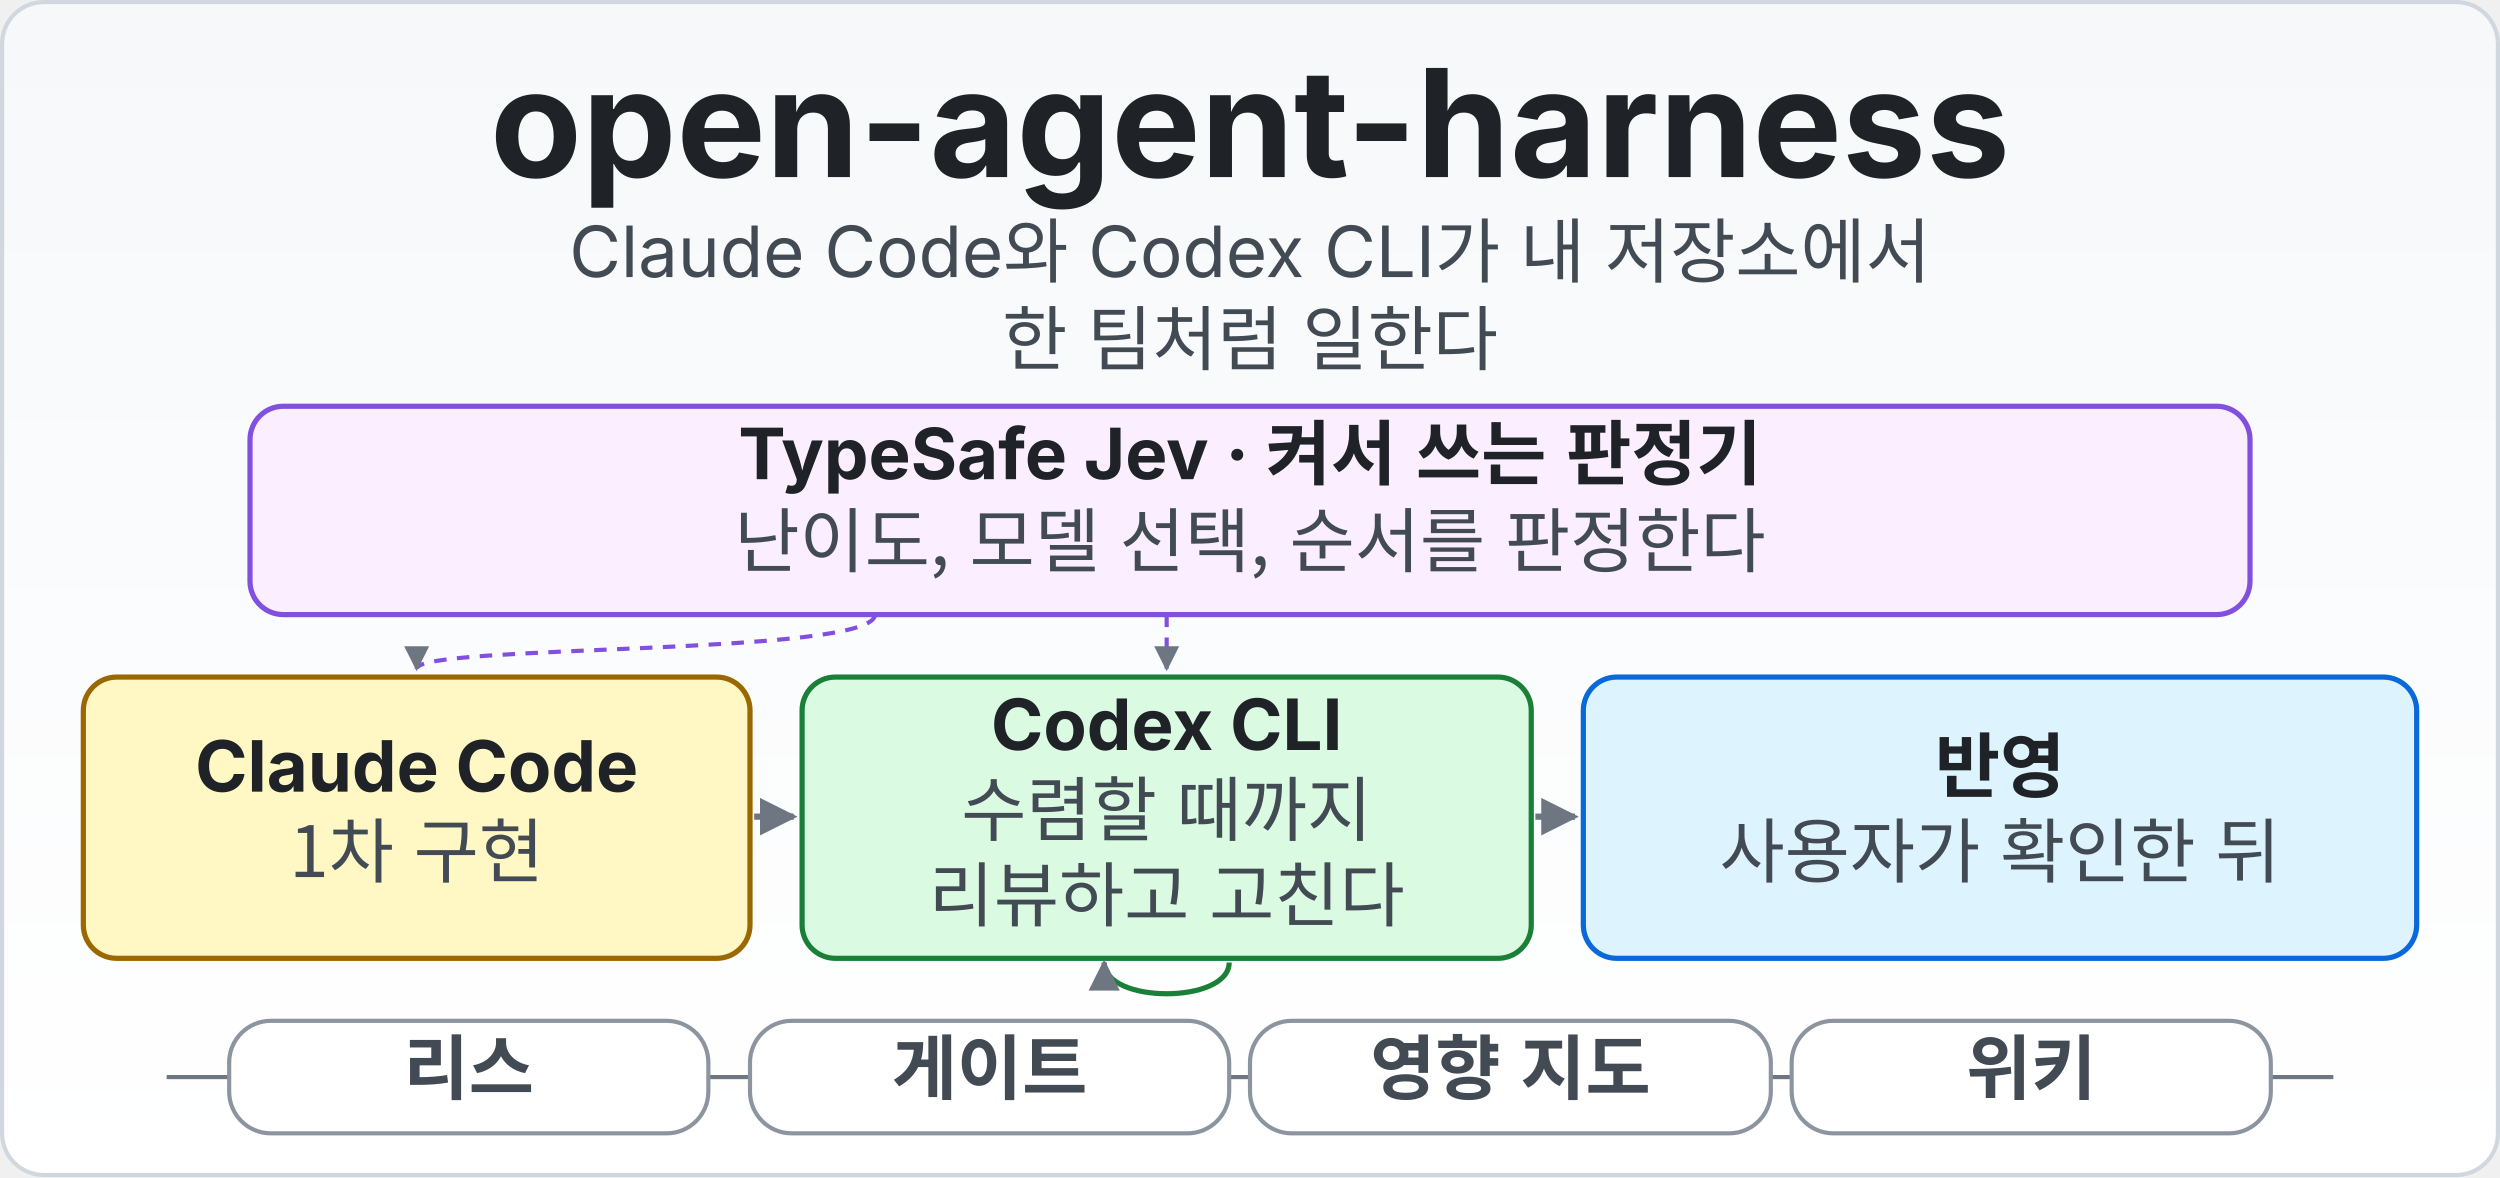
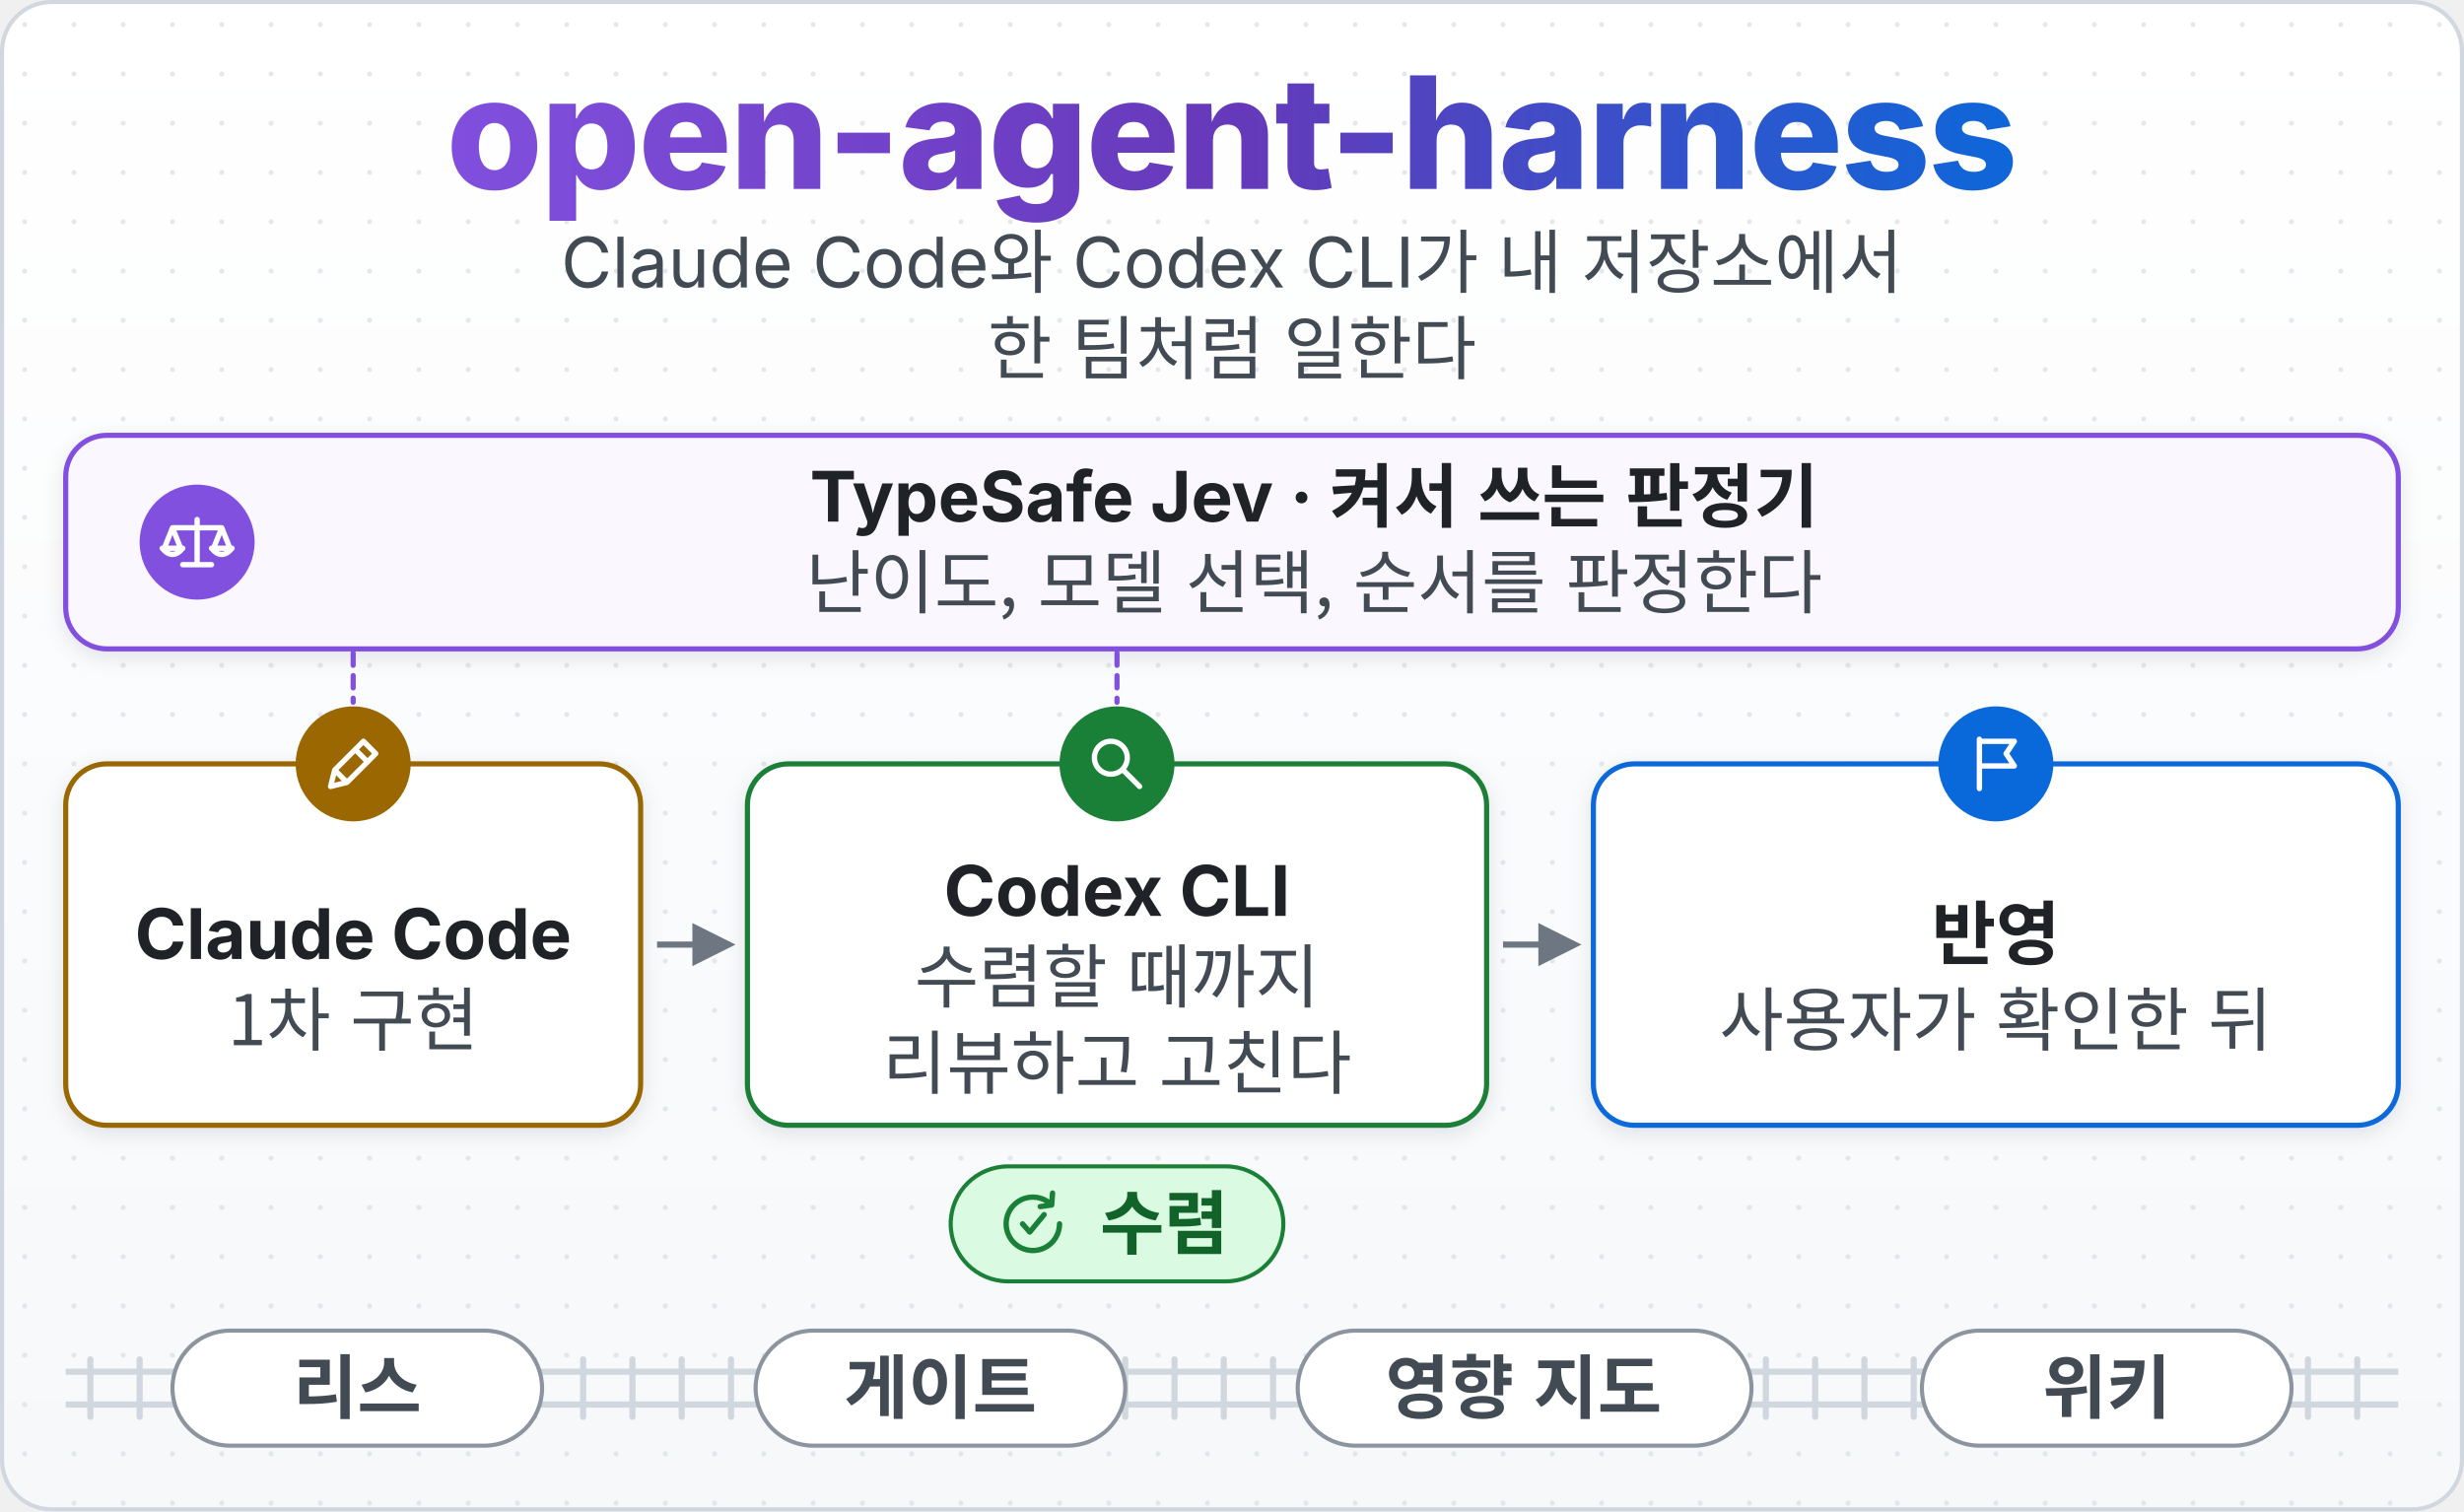
- <svg xmlns="http://www.w3.org/2000/svg" width="1200" height="565" viewBox="0 0 1200 565" role="img" aria-labelledby="title desc" xml:lang="ko">
+ <svg xmlns="http://www.w3.org/2000/svg" width="1200" height="736" viewBox="0 0 1200 736" role="img" aria-labelledby="title desc" xml:lang="ko">
  <defs>
    <linearGradient id="bg" x1="0" y1="0" x2="0" y2="1">
-       <stop offset="0" stop-color="#f6f8fa" />
-       <stop offset="1" stop-color="#ffffff" />
+       <stop offset="0" stop-color="#ffffff" />
+       <stop offset="1" stop-color="#f6f8fa" />
    </linearGradient>
-     <marker id="arrow" viewBox="0 0 10 10" refX="9" refY="5" markerWidth="6" markerHeight="6" orient="auto-start-reverse">
+     <linearGradient id="ink" gradientUnits="userSpaceOnUse" x1="200" y1="0" x2="1000" y2="0">
+       <stop offset="0" stop-color="#8250df" />
+       <stop offset="0.5" stop-color="#6639ba" />
+       <stop offset="1" stop-color="#0969da" />
+     </linearGradient>
+     <pattern id="grid" width="24" height="24" patternUnits="userSpaceOnUse">
+       <circle cx="12" cy="12" r="1.2" fill="#d8dee4" />
+     </pattern>
+     <filter id="shadow" x="-10%" y="-10%" width="120%" height="140%">
+       <feDropShadow dx="0" dy="3" stdDeviation="5" flood-color="#1f2328" flood-opacity="0.10" />
+     </filter>
+     <filter id="soft" x="-100%" y="-100%" width="300%" height="300%">
+       <feGaussianBlur stdDeviation="4" />
+     </filter>
+     <marker id="arrow" viewBox="0 0 10 10" refX="8" refY="5" markerWidth="7" markerHeight="7" orient="auto">
      <path d="M0,0 L10,5 L0,10 z" fill="#6e7781" />
    </marker>
  </defs>
  <style>
text { font-family: -apple-system, BlinkMacSystemFont, "Apple SD Gothic Neo", "Malgun Gothic", "Noto Sans KR", "Segoe UI", sans-serif; text-anchor: middle; }
- .title { font-size: 72px; font-weight: 700; fill: #1f2328; }
+ .title { font-size: 76px; font-weight: 800; fill: url(#ink); letter-spacing: -1px; }
.pitch { font-size: 34px; fill: #424a53; }
.jev { font-size: 34px; font-weight: 700; fill: #1f2328; }
.jevhint { font-size: 34px; fill: #424a53; }
.name { font-size: 34px; font-weight: 700; fill: #1f2328; }
.hint { font-size: 34px; fill: #424a53; }
+ .done { font-size: 34px; font-weight: 700; fill: #116329; }
.rail { font-size: 34px; font-weight: 600; fill: #424a53; }
+ .dot { animation: travel 8s ease-in-out infinite both; }
+ .halo-claude { animation: glow-claude 8s ease-in-out infinite both; }
+ .halo-codex { animation: glow-codex 8s ease-in-out infinite both; }
+ .halo-land { animation: glow-land 8s ease-in-out infinite both; }
+ .ring { transform-box: fill-box; transform-origin: center; animation: spin 8s ease-in-out infinite both; }
+ .settle { animation: settle 8s ease-in-out infinite both; }
+ .judge-link { animation: drift 6s linear infinite both; }
+ @keyframes travel {
+   0% { transform: translate(314px, 460px); opacity: 0; }
+   3% { transform: translate(314px, 460px); opacity: 1; }
+   12% { transform: translate(362px, 460px); opacity: 1; }
+   15% { transform: translate(362px, 460px); opacity: 0; }
+   60% { transform: translate(726px, 460px); opacity: 0; }
+   63% { transform: translate(726px, 460px); opacity: 1; }
+   72% { transform: translate(774px, 460px); opacity: 1; }
+   75%, 100% { transform: translate(774px, 460px); opacity: 0; }
+ }
+ @keyframes glow-claude { 0%, 100% { opacity: 0; } 5% { opacity: 0.5; } 14% { opacity: 0; } }
+ @keyframes glow-codex { 0%, 16%, 60%, 100% { opacity: 0; } 22%, 52% { opacity: 0.5; } }
+ @keyframes glow-land { 0%, 72%, 92%, 100% { opacity: 0; } 78% { opacity: 0.5; } }
+ @keyframes spin { 0%, 16% { transform: rotate(0deg); } 56%, 100% { transform: rotate(720deg); } }
+ @keyframes settle { 0%, 8%, 62%, 100% { opacity: 1; } 14%, 56% { opacity: 0; } }
+ @keyframes drift { to { stroke-dashoffset: -22; } }
+ @media (prefers-reduced-motion: reduce) { * { animation: none !important; } }
</style>
-   <rect x="1" y="1" width="1198" height="563" rx="20" fill="url(#bg)" stroke="#d0d7de" stroke-width="2" />
-   <text class="title" x="600" y="85">open-agent-harness</text>
-   <text class="pitch" x="600" y="133">Claude Code와 Codex CLI가 내 저장소에서</text>
-   <text class="pitch" x="600" y="175">한 팀처럼 일한다</text>
-   <rect x="120" y="195" width="960" height="100" rx="16" fill="#fbefff" stroke="#8250df" stroke-width="2.5" />
-   <text class="jev" x="600" y="230">TypeSafe Jev · 켜서 쓰는 판정기</text>
-   <text class="jevhint" x="600" y="272">난이도, 모델 선택, 순서를 판정한다</text>
-   <path d="M420,295 C420,315 200,309 200,321" fill="none" stroke="#8250df" stroke-width="2" stroke-dasharray="6 5" marker-end="url(#arrow)" />
-   <line x1="560" y1="295" x2="560" y2="321" stroke="#8250df" stroke-width="2" stroke-dasharray="6 5" marker-end="url(#arrow)" />
-   <rect x="40" y="325" width="320" height="135" rx="16" fill="#fff8c5" stroke="#9a6700" stroke-width="2.5" />
-   <text class="name" x="200" y="380">Claude Code</text>
-   <text class="hint" x="200" y="421">1차 구현</text>
-   <rect x="385" y="325" width="350" height="135" rx="16" fill="#dafbe1" stroke="#1a7f37" stroke-width="2.5" />
-   <text class="name" x="560" y="360">Codex CLI</text>
-   <text class="hint" x="560" y="401">수렴할 때까지</text>
-   <text class="hint" x="560" y="442">리뷰하고 고친다</text>
-   <rect x="760" y="325" width="400" height="135" rx="16" fill="#ddf4ff" stroke="#0969da" stroke-width="2.5" />
-   <text class="name" x="960" y="380">반영</text>
-   <text class="hint" x="960" y="421">사용자가 확인한 뒤</text>
-   <line x1="362" y1="392" x2="381" y2="392" stroke="#6e7781" stroke-width="3" marker-end="url(#arrow)" />
-   <line x1="737" y1="392" x2="756" y2="392" stroke="#6e7781" stroke-width="3" marker-end="url(#arrow)" />
-   <path d="M590,462 C590,482 530,482 530,462" fill="none" stroke="#1a7f37" stroke-width="2.5" marker-end="url(#arrow)" />
-   <line x1="80" y1="517" x2="1120" y2="517" stroke="#6e7781" stroke-width="2" />
-   <rect x="110" y="490" width="230" height="54" rx="20" fill="#ffffff" stroke="#8c959f" stroke-width="2" />
-   <text class="rail" x="225" y="525">리스</text>
-   <rect x="360" y="490" width="230" height="54" rx="20" fill="#ffffff" stroke="#8c959f" stroke-width="2" />
-   <text class="rail" x="475" y="525">게이트</text>
-   <rect x="600" y="490" width="250" height="54" rx="20" fill="#ffffff" stroke="#8c959f" stroke-width="2" />
-   <text class="rail" x="725" y="525">영향 지도</text>
-   <rect x="860" y="490" width="230" height="54" rx="20" fill="#ffffff" stroke="#8c959f" stroke-width="2" />
-   <text class="rail" x="975" y="525">위키</text>
+   <rect x="1" y="1" width="1198" height="734" rx="24" fill="url(#bg)" stroke="#d0d7de" stroke-width="2" />
+   <path d="M25,2 H1175 Q1198,2 1198,25 V711 Q1198,734 1175,734 H25 Q2,734 2,711 V25 Q2,2 25,2 Z" fill="url(#grid)" opacity="0.7" />
+   <text class="title" x="600" y="92">open-agent-harness</text>
+   <text class="pitch" x="600" y="140">Claude Code와 Codex CLI가 내 저장소에서</text>
+   <text class="pitch" x="600" y="182">한 팀처럼 일한다</text>
+   <rect x="32" y="212" width="1136" height="104" rx="20" fill="#fbf7ff" stroke="#8250df" stroke-width="2.5" filter="url(#shadow)" />
+   <circle cx="96" cy="264" r="28" fill="#8250df" />
+   <g transform="translate(96 264)" fill="none" stroke="#ffffff" stroke-width="2.6" stroke-linecap="round" stroke-linejoin="round">
+     <path d="M0,-11 L0,10 M-7,11 L7,11 M-12,-7 L12,-7 M-12,-7 L-16,3 M-12,-7 L-8,3 M12,-7 L8,3 M12,-7 L16,3" />
+     <path d="M-17,3 Q-12,9 -7,3 Z M7,3 Q12,9 17,3 Z" />
+   </g>
+   <text class="jev" x="640" y="254">TypeSafe Jev · 켜서 쓰는 판정기</text>
+   <text class="jevhint" x="640" y="296">난이도, 모델 선택, 순서를 판정한다</text>
+   <line class="judge-link" x1="172" y1="318" x2="172" y2="342" stroke="#8250df" stroke-width="2.5" stroke-dasharray="6 5" stroke-linecap="round" />
+   <line class="judge-link" x1="544" y1="318" x2="544" y2="342" stroke="#8250df" stroke-width="2.5" stroke-dasharray="6 5" stroke-linecap="round" />
+   <rect x="32" y="372" width="280" height="176" rx="20" fill="#ffffff" stroke="#9a6700" stroke-width="2.5" filter="url(#shadow)" />
+   <text class="name" x="172" y="467">Claude Code</text>
+   <text class="hint" x="172" y="509">1차 구현</text>
+   <circle class="halo halo-claude" cx="172" cy="372" r="36" fill="none" stroke="#9a6700" stroke-width="3" opacity="0" />
+   <circle cx="172" cy="372" r="28" fill="#9a6700" />
+   <g transform="translate(172 372)" fill="none" stroke="#ffffff" stroke-width="2.6" stroke-linecap="round" stroke-linejoin="round">
+     <path d="M-11,11 L-9,3 L5,-11 L11,-5 L-3,9 Z M1,-7 L7,-1 M-9,3 L-3,9" />
+   </g>
+   <rect x="364" y="372" width="360" height="176" rx="20" fill="#ffffff" stroke="#1a7f37" stroke-width="2.5" filter="url(#shadow)" />
+   <text class="name" x="544" y="446">Codex CLI</text>
+   <text class="hint" x="544" y="488">수렴할 때까지</text>
+   <text class="hint" x="544" y="530">리뷰하고 고친다</text>
+   <circle class="halo halo-codex" cx="544" cy="372" r="36" fill="none" stroke="#1a7f37" stroke-width="3" opacity="0" />
+   <circle cx="544" cy="372" r="28" fill="#1a7f37" />
+   <g transform="translate(544 372)" fill="none" stroke="#ffffff" stroke-width="2.6" stroke-linecap="round" stroke-linejoin="round">
+     <circle cx="-3" cy="-3" r="8" />
+     <path d="M3,3 L11,11" />
+   </g>
+   <rect x="776" y="372" width="392" height="176" rx="20" fill="#ffffff" stroke="#0969da" stroke-width="2.5" filter="url(#shadow)" />
+   <text class="name" x="972" y="467">반영</text>
+   <text class="hint" x="972" y="509">사용자가 확인한 뒤</text>
+   <circle class="halo halo-land" cx="972" cy="372" r="36" fill="none" stroke="#0969da" stroke-width="3" opacity="0" />
+   <circle cx="972" cy="372" r="28" fill="#0969da" />
+   <g transform="translate(972 372)" fill="none" stroke="#ffffff" stroke-width="2.6" stroke-linecap="round" stroke-linejoin="round">
+     <path d="M-8,12 L-8,-12 M-8,-11 L9,-11 L5,-5 L9,1 L-8,1" />
+   </g>
+   <line x1="320" y1="460" x2="354" y2="460" stroke="#6e7781" stroke-width="3" marker-end="url(#arrow)" />
+   <line x1="732" y1="460" x2="766" y2="460" stroke="#6e7781" stroke-width="3" marker-end="url(#arrow)" />
+   <rect x="463" y="568" width="162" height="56" rx="28" fill="#dafbe1" stroke="#1a7f37" stroke-width="2" />
+   <g transform="translate(503 596)" fill="none" stroke="#1a7f37" stroke-width="2.6" stroke-linecap="round" stroke-linejoin="round">
+     <path class="ring" d="M13,0 A13,13 0 1 1 9.2,-9.2 M9.2,-9.2 L9.6,-15 M9.2,-9.2 L3.6,-8.4" />
+     <path class="settle" d="M-5,0 L-1.5,4 L5.5,-4.5" />
+   </g>
+   <g class="settle">
+     <text class="done" x="567" y="608">수렴</text>
+   </g>
+   <line x1="32" y1="668" x2="1168" y2="668" stroke="#d0d7de" stroke-width="3" />
+   <line x1="32" y1="684" x2="1168" y2="684" stroke="#d0d7de" stroke-width="3" />
+   <path d="M44,662 V690 M68,662 V690 M92,662 V690 M116,662 V690 M140,662 V690 M164,662 V690 M188,662 V690 M212,662 V690 M236,662 V690 M260,662 V690 M284,662 V690 M308,662 V690 M332,662 V690 M356,662 V690 M380,662 V690 M404,662 V690 M428,662 V690 M452,662 V690 M476,662 V690 M500,662 V690 M524,662 V690 M548,662 V690 M572,662 V690 M596,662 V690 M620,662 V690 M644,662 V690 M668,662 V690 M692,662 V690 M716,662 V690 M740,662 V690 M764,662 V690 M788,662 V690 M812,662 V690 M836,662 V690 M860,662 V690 M884,662 V690 M908,662 V690 M932,662 V690 M956,662 V690 M980,662 V690 M1004,662 V690 M1028,662 V690 M1052,662 V690 M1076,662 V690 M1100,662 V690 M1124,662 V690 M1148,662 V690" stroke="#d0d7de" stroke-width="3" stroke-linecap="round" />
+   <rect x="84" y="648" width="180" height="56" rx="28" fill="#ffffff" stroke="#8c959f" stroke-width="2" />
+   <text class="rail" x="174" y="688">리스</text>
+   <rect x="368" y="648" width="180" height="56" rx="28" fill="#ffffff" stroke="#8c959f" stroke-width="2" />
+   <text class="rail" x="458" y="688">게이트</text>
+   <rect x="632" y="648" width="221" height="56" rx="28" fill="#ffffff" stroke="#8c959f" stroke-width="2" />
+   <text class="rail" x="742" y="688">영향 지도</text>
+   <rect x="936" y="648" width="180" height="56" rx="28" fill="#ffffff" stroke="#8c959f" stroke-width="2" />
+   <text class="rail" x="1026" y="688">위키</text>
+   <g class="dot" opacity="0">
+     <circle r="12" fill="#0969da" opacity="0.45" filter="url(#soft)" />
+     <circle r="6" fill="#0969da" />
+     <circle r="2.5" fill="#ffffff" />
+   </g>
</svg>
